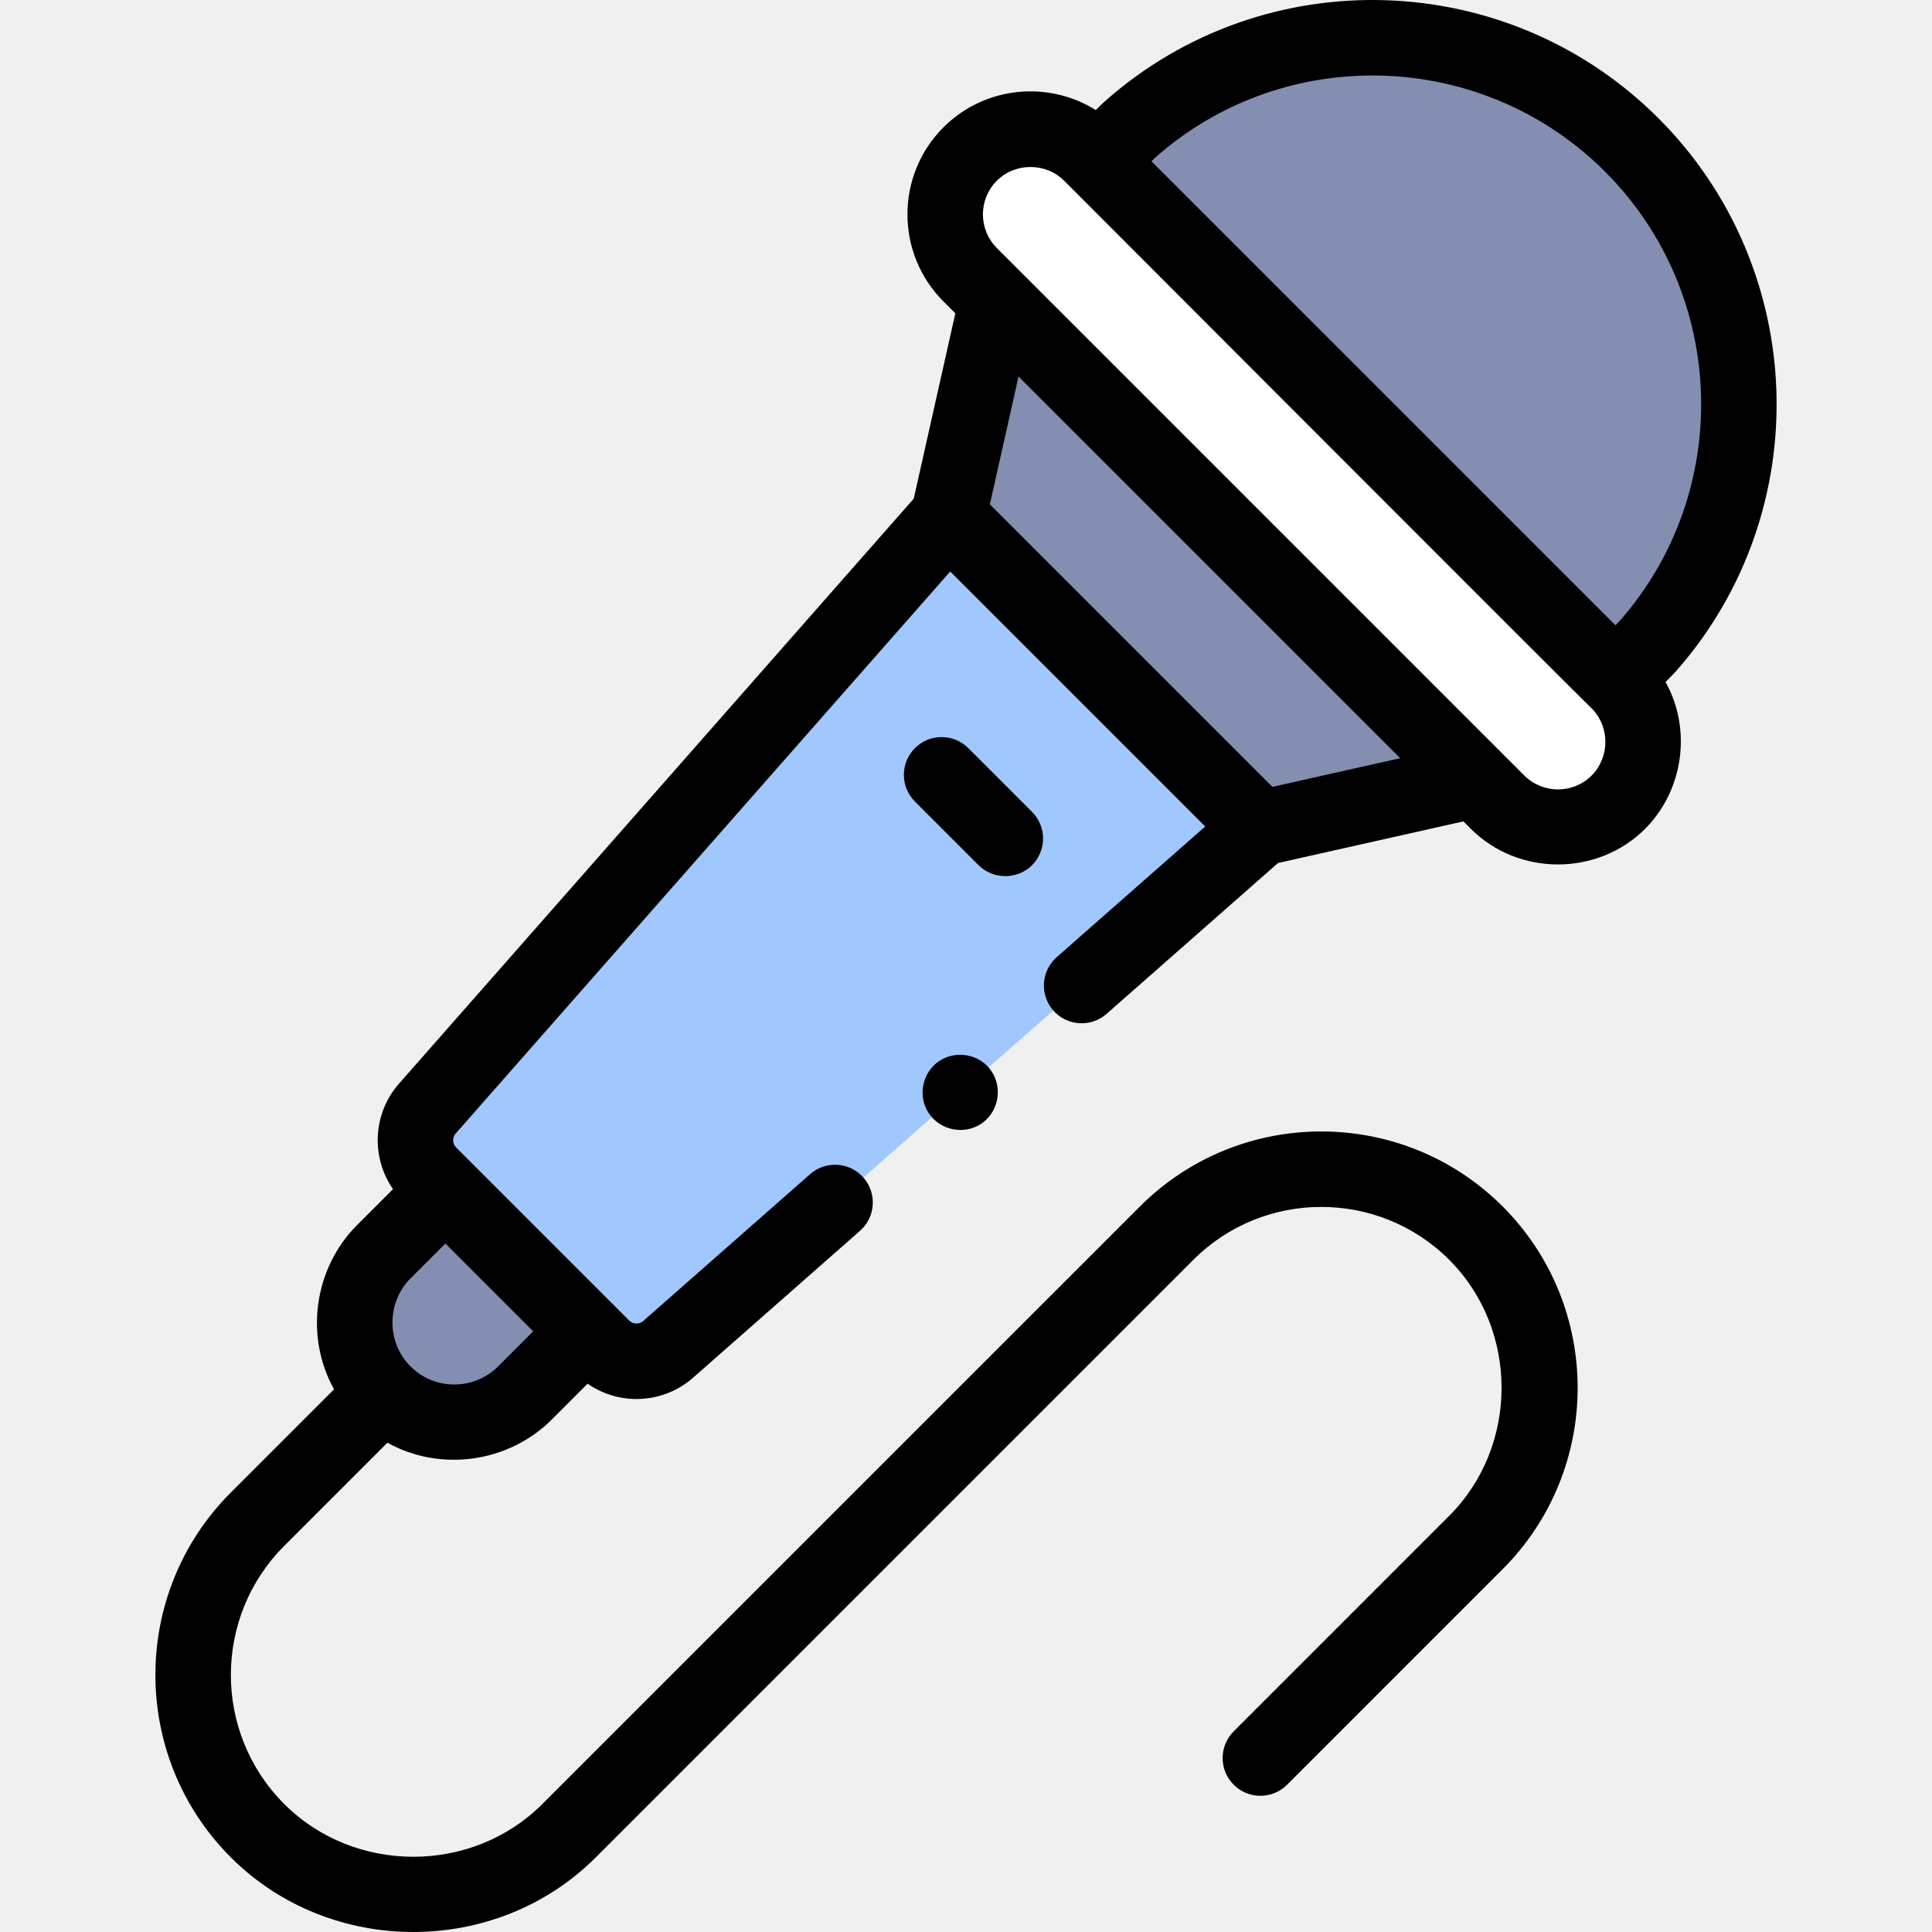
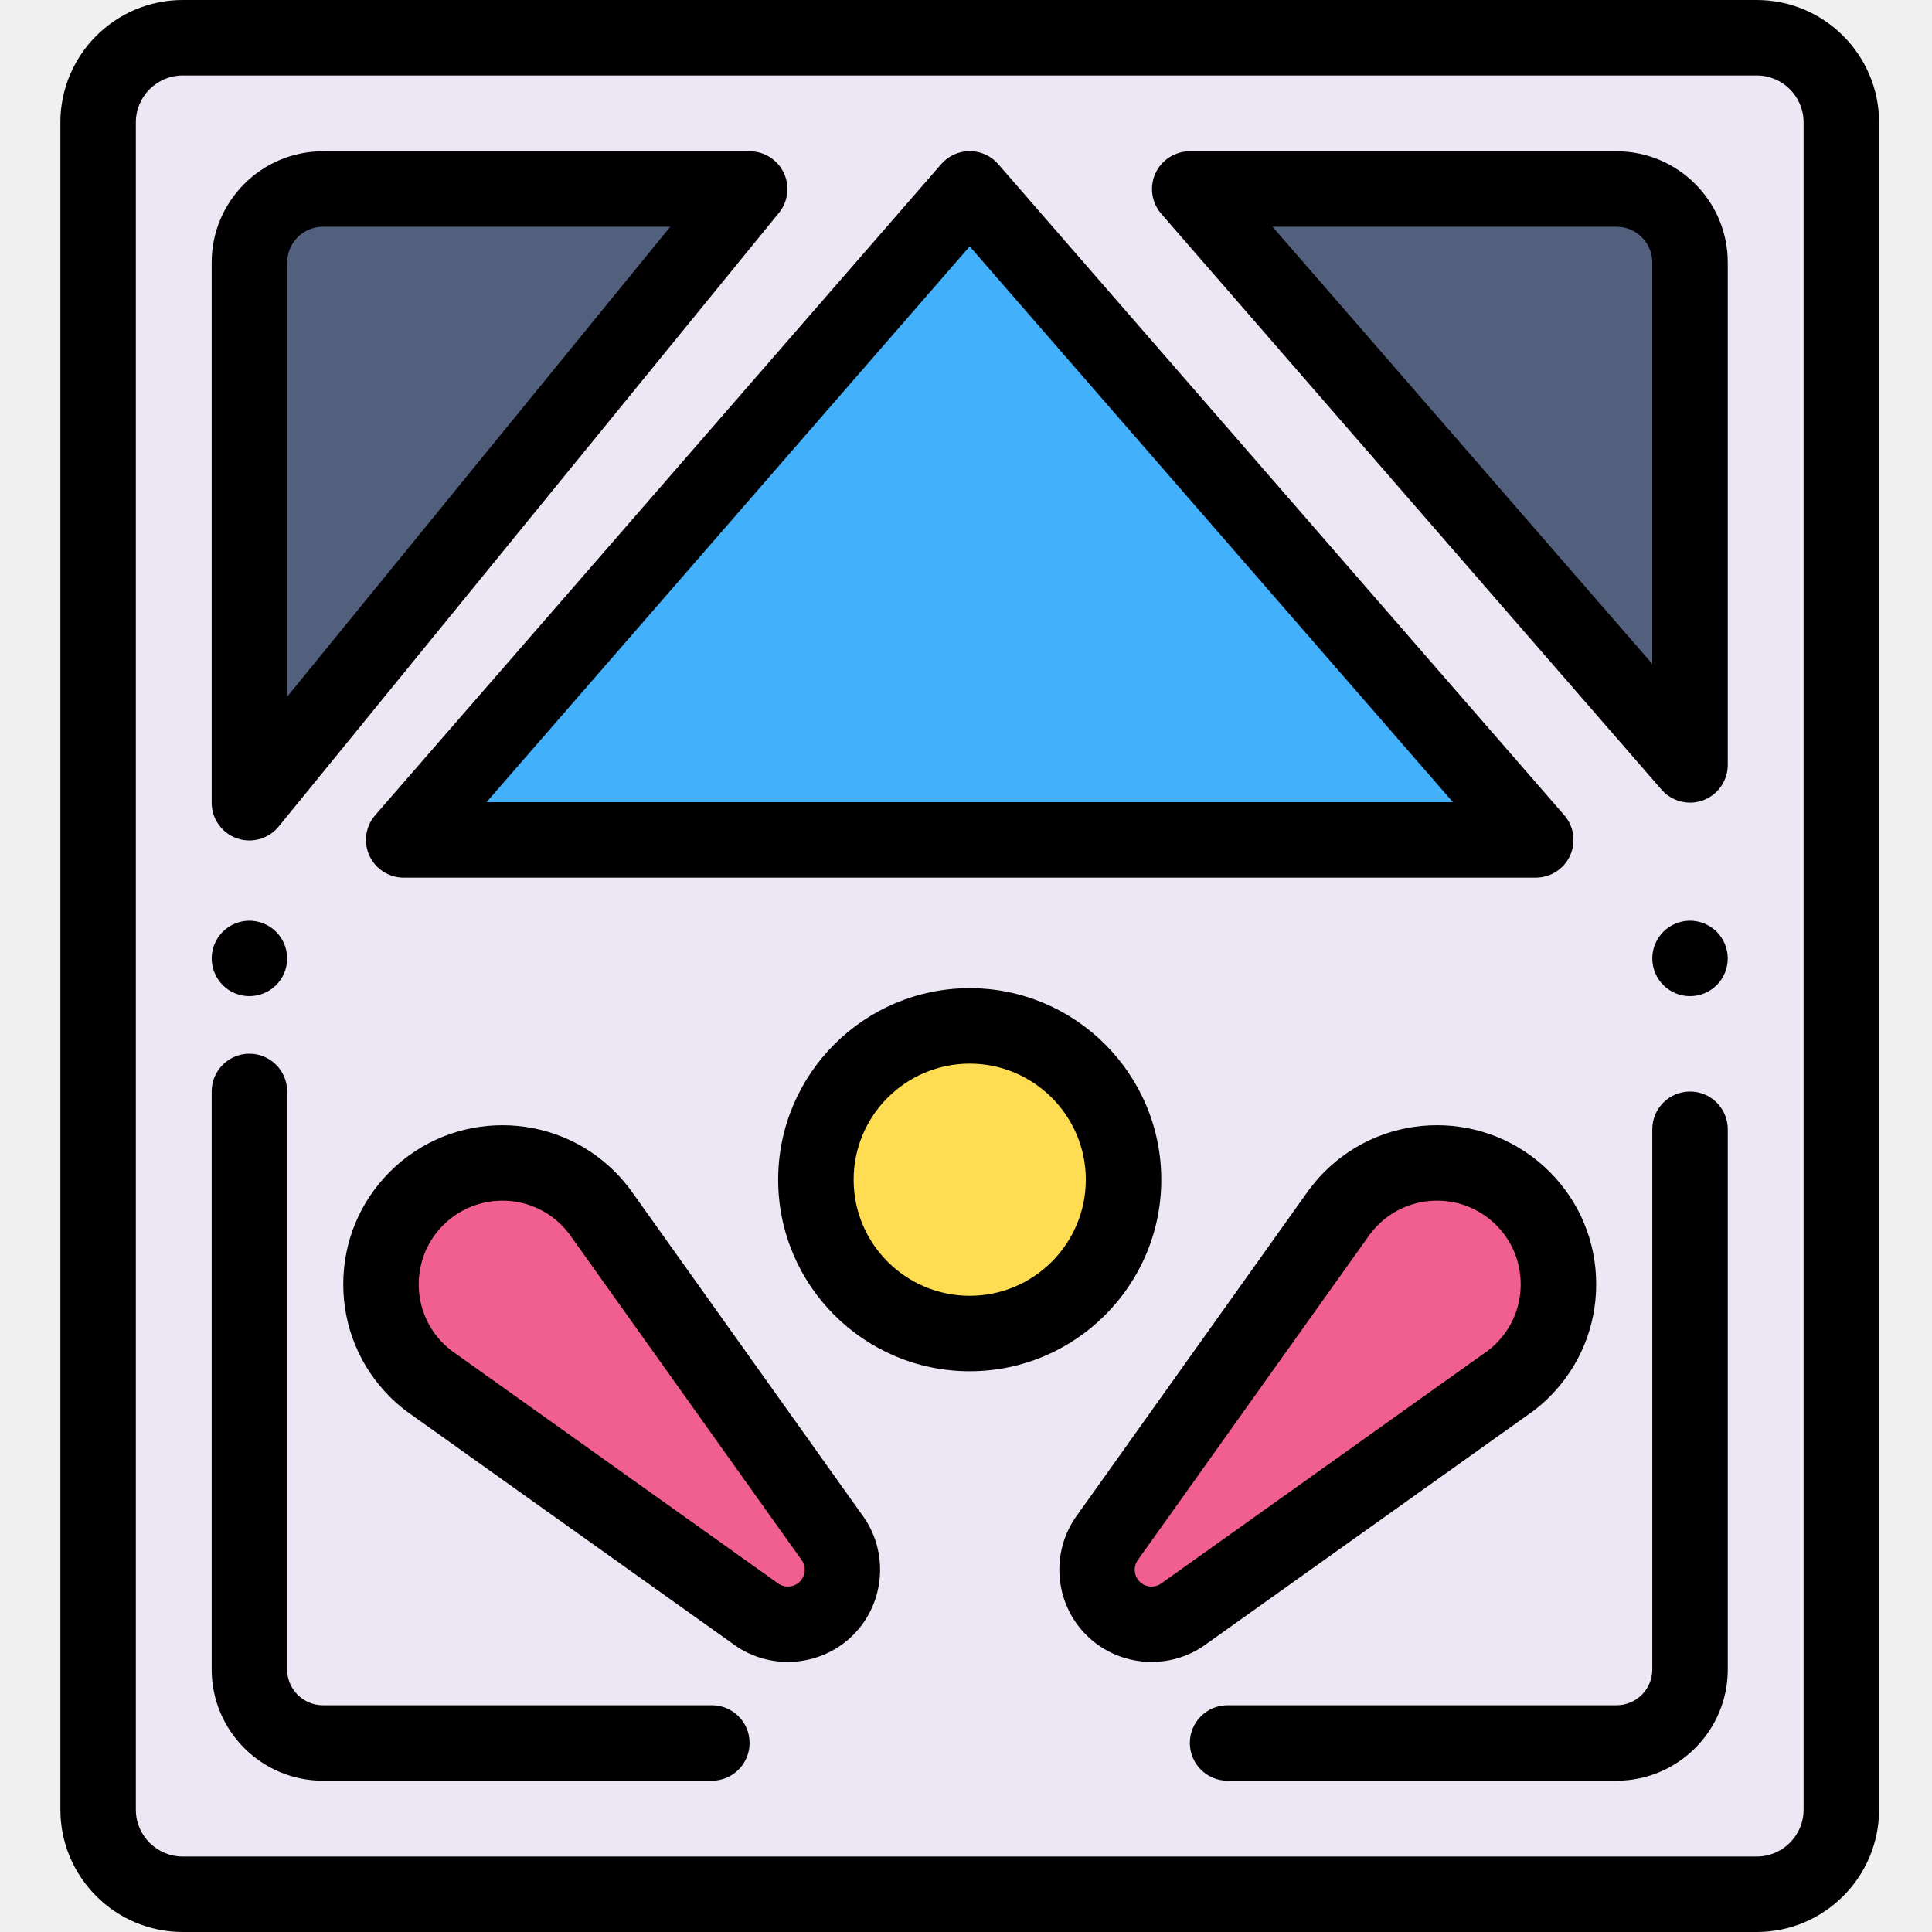
- <svg xmlns="http://www.w3.org/2000/svg" id="Capa_1" enable-background="new 0 0 511.707 511.707" height="512" viewBox="0 0 511.707 511.707" width="512">
-   <g>
-     <g>
-       <path d="m159.594 356.841-45.855-45.855c-4.736-4.736-4.978-12.336-.554-17.364l138.026-156.866 82.613 82.613-156.867 138.026c-5.028 4.424-12.628 4.182-17.363-.554z" fill="#a0c8ff" />
-     </g>
-     <g>
-       <path d="m101.628 368.952c-10.187-10.184-10.187-27.205 0-37.393l16.342-16.342 37.393 37.393-16.342 16.342c-10.326 10.326-27.068 10.325-37.393 0z" fill="#838eb1" />
-     </g>
-     <g>
-       <path d="m263.994 79.806 126.783 126.783-56.954 12.785-82.613-82.614z" fill="#838eb1" />
-     </g>
-     <g>
-       <path d="m427.908 179.793-137.133-137.133c4.572-4.527 8.014-7.925 8.506-8.357 38.124-33.76 96.418-32.397 132.904 4.088 36.396 36.396 37.841 94.52 4.334 132.643-.455.529-3.964 4.083-8.611 8.759z" fill="#838eb1" />
-     </g>
-     <g>
-       <path d="m288.913 40.798 139.71 139.71c8.827 8.827 8.827 23.138 0 31.965-8.728 8.691-23.241 8.724-31.965 0l-139.71-139.71c-8.827-8.827-8.827-23.138 0-31.965 8.728-8.691 23.241-8.724 31.965 0z" fill="#fff" />
-     </g>
-     <g>
-       <path d="m444.065 177.595c37.092-42.243 34.982-106.483-4.81-146.275-39.948-39.949-104.345-41.927-146.58-4.525-.286.252-.699.636-2.45 2.355-12.585-7.877-29.414-6.358-40.348 4.576-12.711 12.712-12.711 33.396 0 46.108l3.154 3.154-11.018 49.084-136.336 154.944c-6.982 7.935-7.429 19.524-1.586 27.938l-9.534 9.534c-11.363 11.364-13.929 29.422-6.086 43.479l-27.329 27.329c-26.646 26.647-26.646 70.005 0 96.652 26.344 26.345 70.308 26.345 96.652 0l158.266-158.266c18.689-18.69 49.101-18.688 67.786 0 18.476 18.475 18.476 49.311 0 67.786l-57.095 57.095c-3.905 3.906-3.905 10.237 0 14.143 3.906 3.905 10.236 3.905 14.143 0l57.095-57.095c26.486-26.487 26.486-69.584 0-96.071-26.484-26.485-69.583-26.487-96.071 0l-158.267 158.266c-18.633 18.634-49.734 18.634-68.368 0-18.849-18.849-18.849-49.52 0-68.368l27.329-27.329c14.056 7.842 32.115 5.277 43.479-6.086l9.539-9.539c3.869 2.686 8.4 4.058 12.949 4.058 5.343 0 10.698-1.869 14.984-5.64l44.214-38.904c4.146-3.648 4.55-9.967.901-14.113-3.647-4.146-9.966-4.55-14.113-.901l-44.214 38.904c-1.064.937-2.685.885-3.687-.118l-45.855-45.855c-1.003-1.002-1.055-2.622-.118-3.687l130.983-148.86 67.537 67.537-39.336 34.613c-4.146 3.648-4.551 9.967-.902 14.113s9.968 4.55 14.113.901l45.414-39.96 49.095-11.02 1.992 1.992c12.549 12.549 33.558 12.548 46.107 0 10.17-10.171 12.467-26.316 5.444-38.902 2.318-2.356 2.683-2.763 2.927-3.047zm-323.741 189.101c-4.392 0-8.52-1.71-11.625-4.815-6.338-6.337-6.337-16.913 0-23.25l9.27-9.271 23.251 23.251-9.271 9.27c-3.105 3.105-7.233 4.815-11.625 4.815zm185.632-324.946c34.358-30.386 86.688-28.758 119.157 3.713 32.363 32.362 34.078 84.608 3.91 118.953-.14.15-.457.482-1.152 1.193l-122.903-122.903c.467-.457.817-.797.988-.956zm31.051 166.66-74.834-74.834 7.598-33.848 101.084 101.084zm84.545-3.009c-4.914 4.914-12.908 4.914-17.822 0l-139.71-139.71c-4.914-4.914-4.914-12.909 0-17.823 4.849-4.851 12.973-4.851 17.822 0 0 0 139.191 139.425 139.996 140.026 4.587 4.901 4.46 12.762-.286 17.507z" />
-       <path d="m262.637 283.769c-2.987-4.562-9.356-5.751-13.86-2.76-4.533 3.009-5.793 9.337-2.77 13.86 3.024 4.525 9.336 5.784 13.87 2.77 4.538-3.018 5.77-9.347 2.76-13.87z" />
-       <path d="m273.337 229.161c3.905-3.905 3.905-10.237 0-14.142l-16.869-16.87c-3.905-3.906-10.237-3.905-14.142 0s-3.906 10.237 0 14.142l16.869 16.87c3.852 3.853 10.288 3.852 14.142 0z" />
-     </g>
-   </g>
+ <svg xmlns="http://www.w3.org/2000/svg" height="512pt" viewBox="-15 0 511 512" width="512pt">
+   <path d="m450.051 502h-417.129c-12.383 0-22.422-10.039-22.422-22.422v-447.156c0-12.383 10.039-22.422 22.422-22.422h417.129c12.383 0 22.422 10.039 22.422 22.422v447.156c0 12.383-10.039 22.422-22.422 22.422zm0 0" fill="#ede6f5" />
+   <path d="m450.051 512h-417.129c-17.879 0-32.422-14.543-32.422-32.422v-447.156c0-17.879 14.543-32.422 32.422-32.422h417.129c17.879 0 32.422 14.543 32.422 32.422v447.156c0 17.879-14.543 32.422-32.422 32.422zm-417.129-492c-6.852 0-12.422 5.57-12.422 12.422v447.156c0 6.852 5.57 12.422 12.422 12.422h417.129c6.852 0 12.422-5.57 12.422-12.422v-447.156c0-6.852-5.57-12.422-12.422-12.422zm0 0" />
+   <path d="m412.906 471.906h-103.086c-5.52 0-10-4.477-10-10s4.48-10 10-10h103.086c5.223 0 9.469-4.246 9.469-9.469v-143.168c0-5.523 4.477-10 10-10s10 4.477 10 10v143.168c0 16.25-13.223 29.469-29.469 29.469zm0 0" />
+   <path d="m173.148 471.906h-103.082c-16.25 0-29.469-13.219-29.469-29.469v-153.195c0-5.52 4.477-10 10-10 5.523 0 10 4.48 10 10v153.195c0 5.223 4.246 9.469 9.469 9.469h103.082c5.523 0 10 4.477 10 10s-4.477 10-10 10zm0 0" />
+   <path d="m432.375 263.988c-.648 0-1.309-.059-1.961-.188-.629-.129-1.258-.32-1.867-.57-.602-.25-1.18-.559-1.723-.922-.547-.367-1.059-.777-1.52-1.238-.457-.461-.879-.98-1.25-1.52-.359-.551-.66-1.129-.91-1.73-.25-.602-.449-1.23-.578-1.871-.129-.648-.191-1.301-.191-1.957 0-.652.059-1.301.191-1.953.129-.641.32-1.27.57-1.867.25-.602.559-1.18.918-1.73.371-.539.793-1.059 1.25-1.52.461-.461.973-.883 1.52-1.242.543-.359 1.121-.668 1.723-.918.609-.25 1.238-.441 1.867-.57 1.293-.262 2.621-.262 3.91 0 .641.129 1.273.32 1.871.57.609.25 1.191.559 1.73.918.551.359 1.059.781 1.52 1.242.461.461.879.977 1.242 1.52.359.551.668 1.129.918 1.73.25.598.441 1.227.57 1.867.129.652.199 1.301.199 1.953 0 .656-.07 1.309-.199 1.957-.129.641-.32 1.273-.57 1.871-.25.602-.559 1.18-.918 1.73-.363.539-.781 1.059-1.242 1.52-.461.461-.969.871-1.52 1.238-.539.363-1.121.672-1.73.922-.598.25-1.23.441-1.871.57-.637.129-1.297.188-1.949.188zm0 0" />
+   <path d="m50.598 263.988c-2.633 0-5.211-1.059-7.07-2.918-.461-.461-.883-.98-1.242-1.52-.359-.551-.668-1.133-.918-1.73-.25-.602-.441-1.23-.57-1.871-.133-.648-.199-1.301-.199-1.961 0-.648.066-1.301.199-1.949.129-.641.32-1.27.57-1.867.25-.602.559-1.184.918-1.73.359-.543.781-1.062 1.242-1.52.457-.461.969-.883 1.52-1.242.539-.359 1.117-.668 1.73-.918.598-.25 1.23-.441 1.867-.57 1.293-.262 2.621-.262 3.902 0 .641.129 1.27.32 1.879.57.602.25 1.18.559 1.719.918.551.359 1.062.781 1.52 1.242 1.863 1.867 2.934 4.438 2.934 7.066 0 .66-.062 1.312-.191 1.961-.129.641-.32 1.27-.57 1.871-.25.602-.559 1.18-.93 1.73-.359.539-.781 1.059-1.242 1.52-1.859 1.859-4.438 2.918-7.066 2.918zm0 0" />
+   <path d="m183.176 50.094h-113.109c-10.754 0-19.469 8.715-19.469 19.469v143.168zm0 0" fill="#52607e" />
+   <path d="m50.594 222.734c-1.121 0-2.254-.191-3.352-.582-3.984-1.418-6.645-5.188-6.645-9.422v-143.168c0-16.25 13.219-29.469 29.469-29.469h113.109c3.859 0 7.375 2.223 9.031 5.711 1.656 3.484 1.16 7.617-1.281 10.605l-132.578 162.641c-1.938 2.375-4.805 3.684-7.754 3.684zm19.473-162.641c-5.223 0-9.469 4.246-9.469 9.469v115.074l101.523-124.543zm0 0" />
+   <path d="m432.375 202.707v-133.145c0-10.754-8.719-19.469-19.469-19.469h-113.109zm0 0" fill="#52607e" />
+   <path d="m432.379 212.707c-2.844 0-5.617-1.211-7.555-3.441l-132.578-152.613c-2.566-2.957-3.176-7.145-1.551-10.707s5.184-5.852 9.102-5.852h113.105c16.25 0 29.473 13.219 29.473 29.469v133.145c0 4.172-2.594 7.906-6.5 9.367-1.141.426-2.324.633-3.496.633zm-110.648-152.613 100.645 115.855v-106.387c0-5.223-4.246-9.469-9.469-9.469zm0 0" />
+   <path d="m241.484 50.047 150.004 172.539h-300.004zm0 0" fill="#43b0fc" />
+   <path d="m391.488 232.586h-300.004c-3.918 0-7.477-2.285-9.102-5.852s-1.016-7.754 1.555-10.707l150-172.539c1.902-2.188 4.652-3.441 7.547-3.441 2.898 0 5.648 1.258 7.547 3.441l150.004 172.539c2.57 2.953 3.18 7.141 1.555 10.707s-5.184 5.852-9.102 5.852zm-278.059-20h256.113l-128.059-147.297zm0 0" />
+   <path d="m342.578 317.598c-.973.973-1.859 1.996-2.684 3.055l-.008-.008-.512.68s0 0-.004.004l-61.219 85.922c-4.371 5.758-3.816 13.859 1.293 18.973 5.113 5.109 13.215 5.664 18.973 1.289l86.586-61.703-.008-.008c1.07-.828 2.102-1.723 3.082-2.703 12.566-12.566 12.566-32.938 0-45.5-12.562-12.562-32.934-12.562-45.5 0zm0 0" fill="#f05f90" />
+   <path d="m289.695 440.43c-6.312 0-12.598-2.414-17.32-7.137-8.562-8.562-9.531-22.27-2.285-31.953l61.086-85.738c.074-.105.148-.207.227-.312l.512-.676c.125-.168.258-.328.391-.484 1.02-1.285 2.094-2.492 3.199-3.602h.004c16.441-16.445 43.199-16.441 59.645 0 7.965 7.965 12.355 18.555 12.355 29.82s-4.391 21.855-12.355 29.82c-1.109 1.109-2.328 2.191-3.621 3.219-.23.195-.473.387-.723.562l-86.48 61.629c-4.344 3.25-9.496 4.848-14.633 4.852zm57.754-113.203-61.152 85.828c-.059.082-.117.164-.18.242-1.34 1.77-1.168 4.281.398 5.852 1.57 1.57 4.086 1.742 5.855.402.078-.062.16-.121.242-.184l86.215-61.438c.016-.012.031-.023.051-.039.793-.613 1.488-1.223 2.129-1.863 4.191-4.191 6.496-9.758 6.496-15.68s-2.305-11.492-6.492-15.68c-8.648-8.641-22.715-8.645-31.363 0-.641.641-1.246 1.332-1.852 2.113-.066.082-.133.164-.195.246zm0 0" />
+   <path d="m140.395 317.598c.973.973 1.859 1.996 2.684 3.055l.008-.008.508.68c.004 0 .004 0 .004.004l61.219 85.922c4.375 5.758 3.82 13.859-1.289 18.973-5.113 5.109-13.215 5.664-18.973 1.289l-86.59-61.703.008-.008c-1.066-.828-2.102-1.723-3.082-2.703-12.566-12.566-12.566-32.938 0-45.5s32.938-12.562 45.504 0zm0 0" fill="#f05f90" />
+   <path d="m193.273 440.426c-5.133.004-10.285-1.598-14.629-4.848l-86.484-61.629c-.25-.176-.492-.367-.723-.566-1.293-1.023-2.508-2.105-3.617-3.215-7.965-7.965-12.352-18.555-12.352-29.82s4.387-21.855 12.352-29.82c16.445-16.441 43.203-16.441 59.645 0h.004c1.105 1.105 2.18 2.316 3.195 3.598.141.16.273.324.398.492l.504.668c.078.102.156.207.23.316l61.09 85.738c7.246 9.684 6.273 23.391-2.289 31.953-4.723 4.723-11.008 7.133-17.324 7.133zm-89.129-82.492 86.211 61.438c.082.059.164.117.246.18 1.766 1.34 4.285 1.168 5.855-.398 1.566-1.57 1.738-4.086.398-5.852-.062-.082-.121-.164-.18-.246l-61.301-86.023c-.066-.082-.133-.164-.199-.246-.605-.781-1.211-1.477-1.852-2.113-8.648-8.645-22.715-8.645-31.363 0-4.188 4.188-6.492 9.758-6.492 15.68 0 5.922 2.305 11.488 6.492 15.676.645.645 1.34 1.254 2.133 1.867.02.012.035.023.051.039zm0 0" />
+   <path d="m282.25 312.633c0-22.512-18.25-40.762-40.766-40.762-22.512 0-40.762 18.25-40.762 40.762 0 22.512 18.25 40.762 40.762 40.762 22.516 0 40.766-18.25 40.766-40.762zm0 0" fill="#ffdd52" />
+   <path d="m241.484 363.395c-27.992 0-50.762-22.773-50.762-50.762 0-27.988 22.77-50.762 50.762-50.762s50.766 22.773 50.766 50.762c0 27.988-22.773 50.762-50.766 50.762zm0-81.523c-16.961 0-30.762 13.801-30.762 30.762 0 16.965 13.801 30.762 30.762 30.762 16.965 0 30.766-13.797 30.766-30.762 0-16.961-13.801-30.762-30.766-30.762zm0 0" />
</svg>
